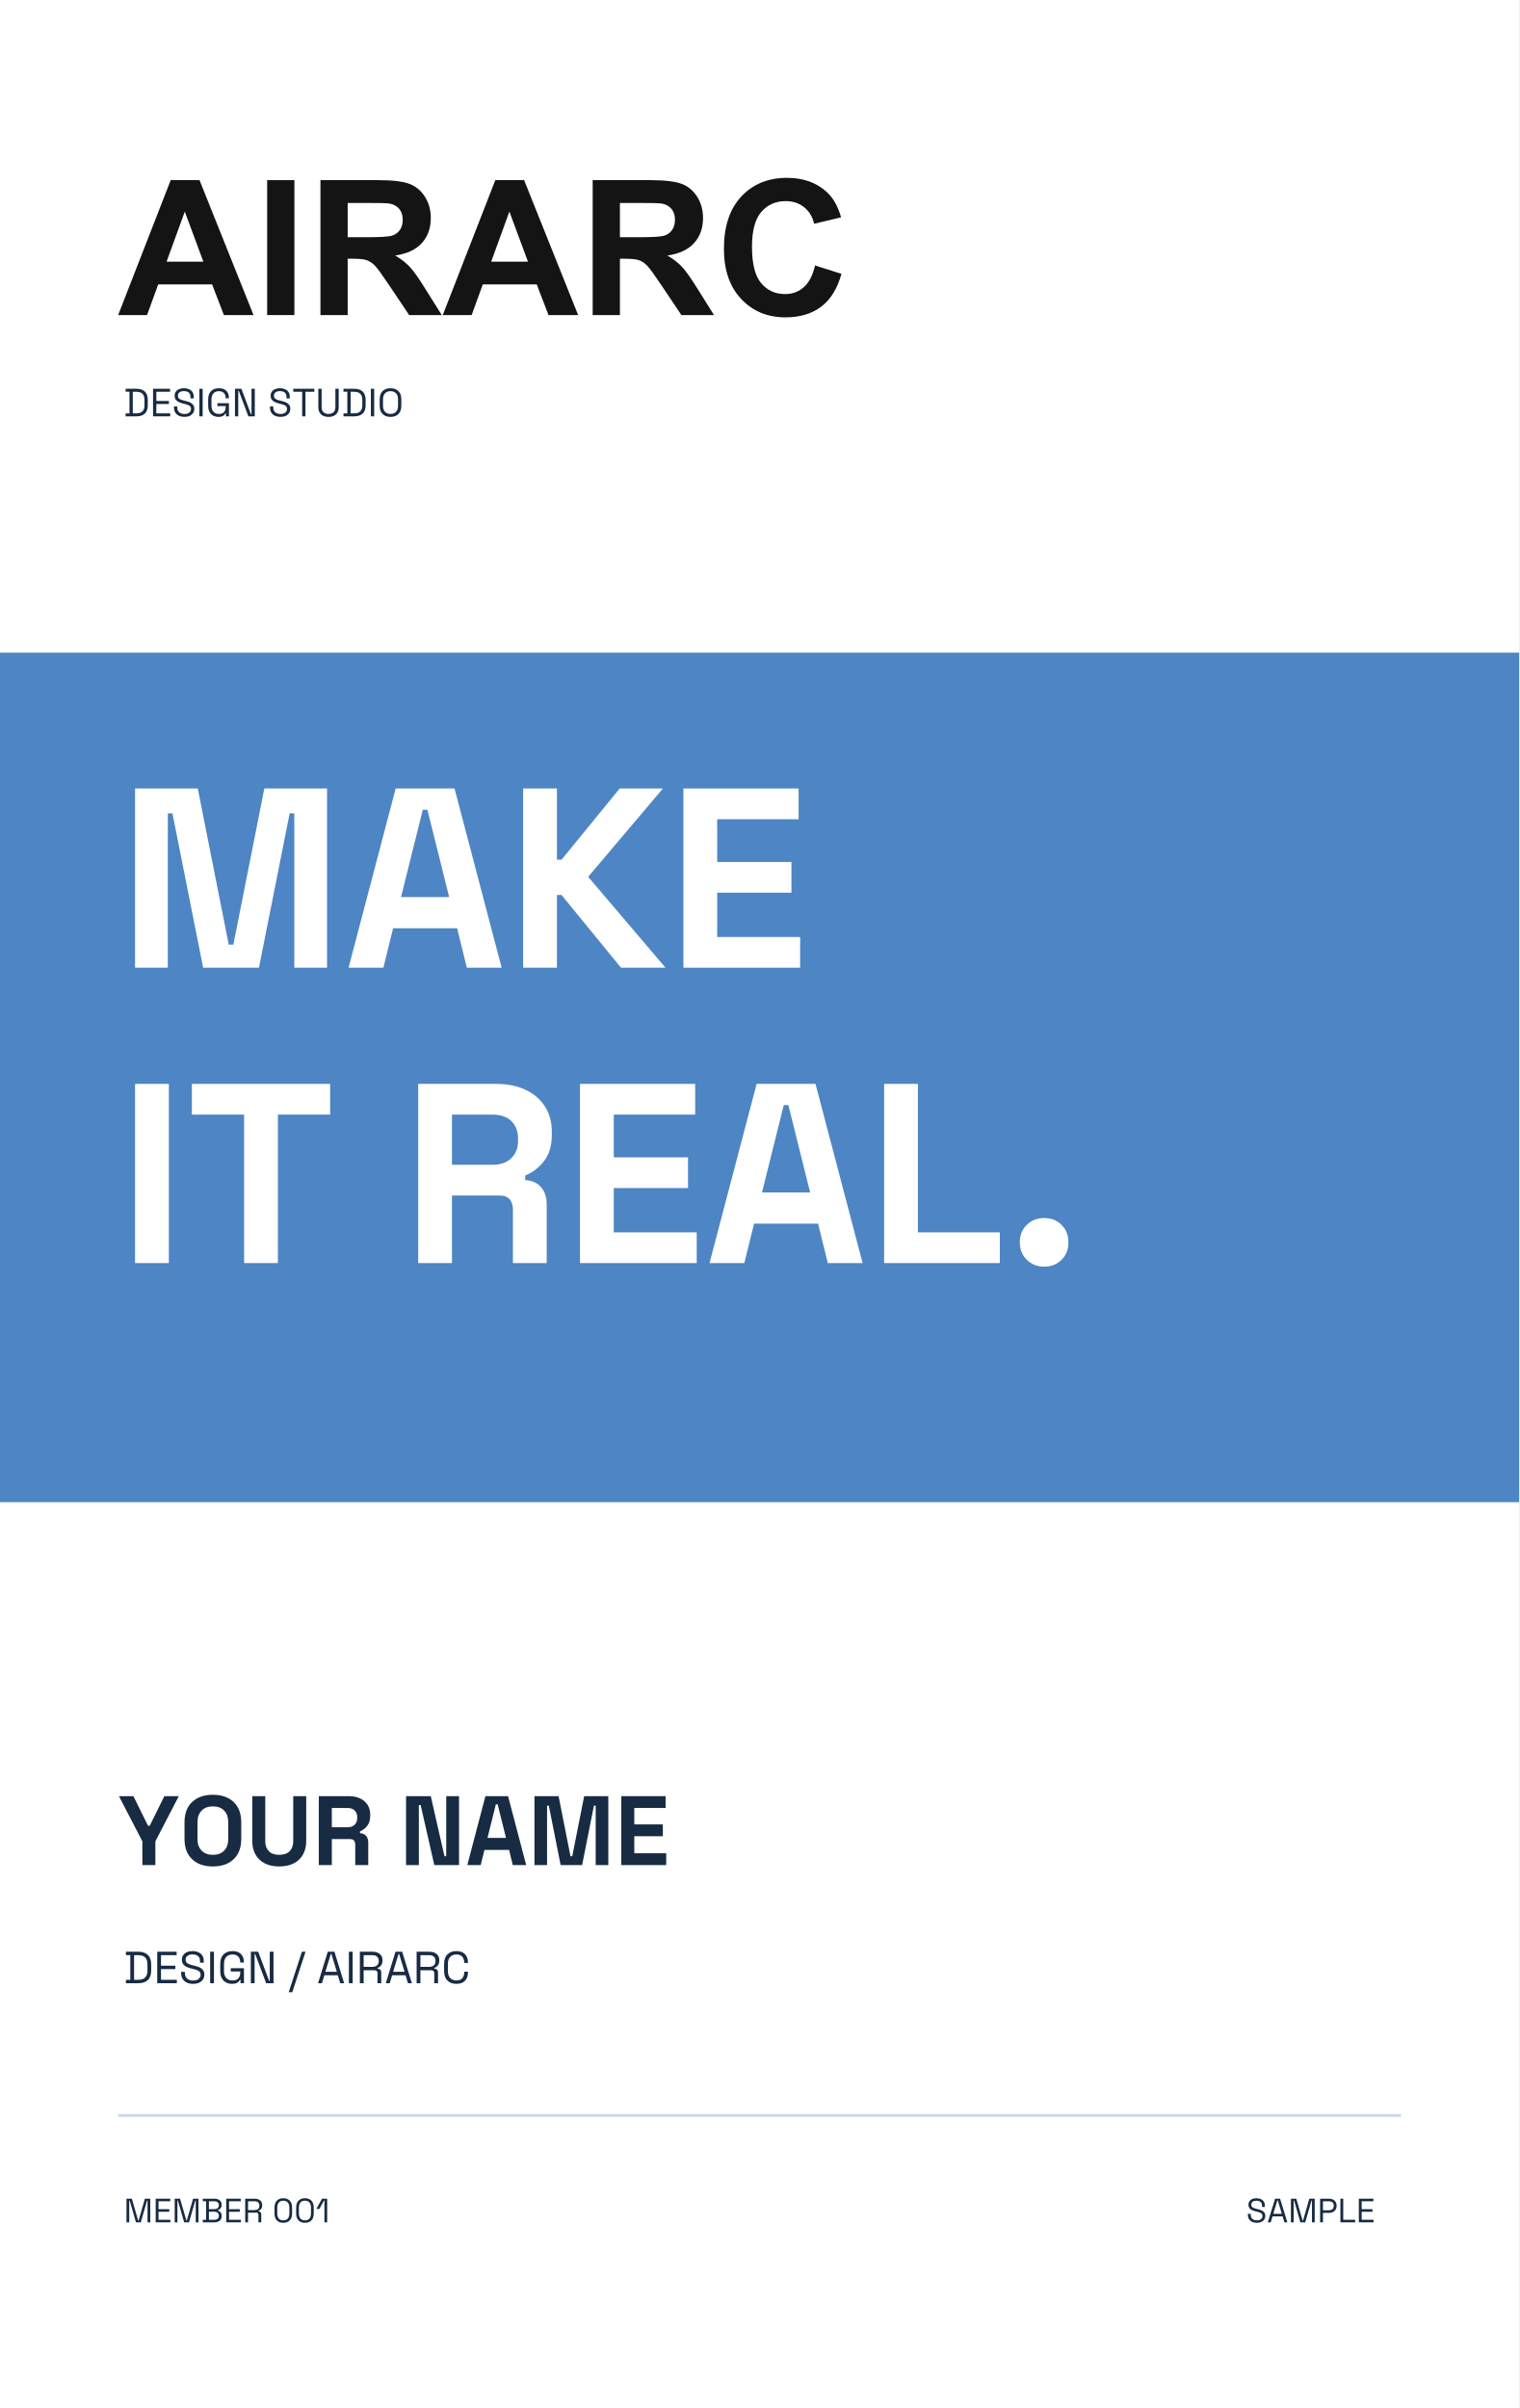
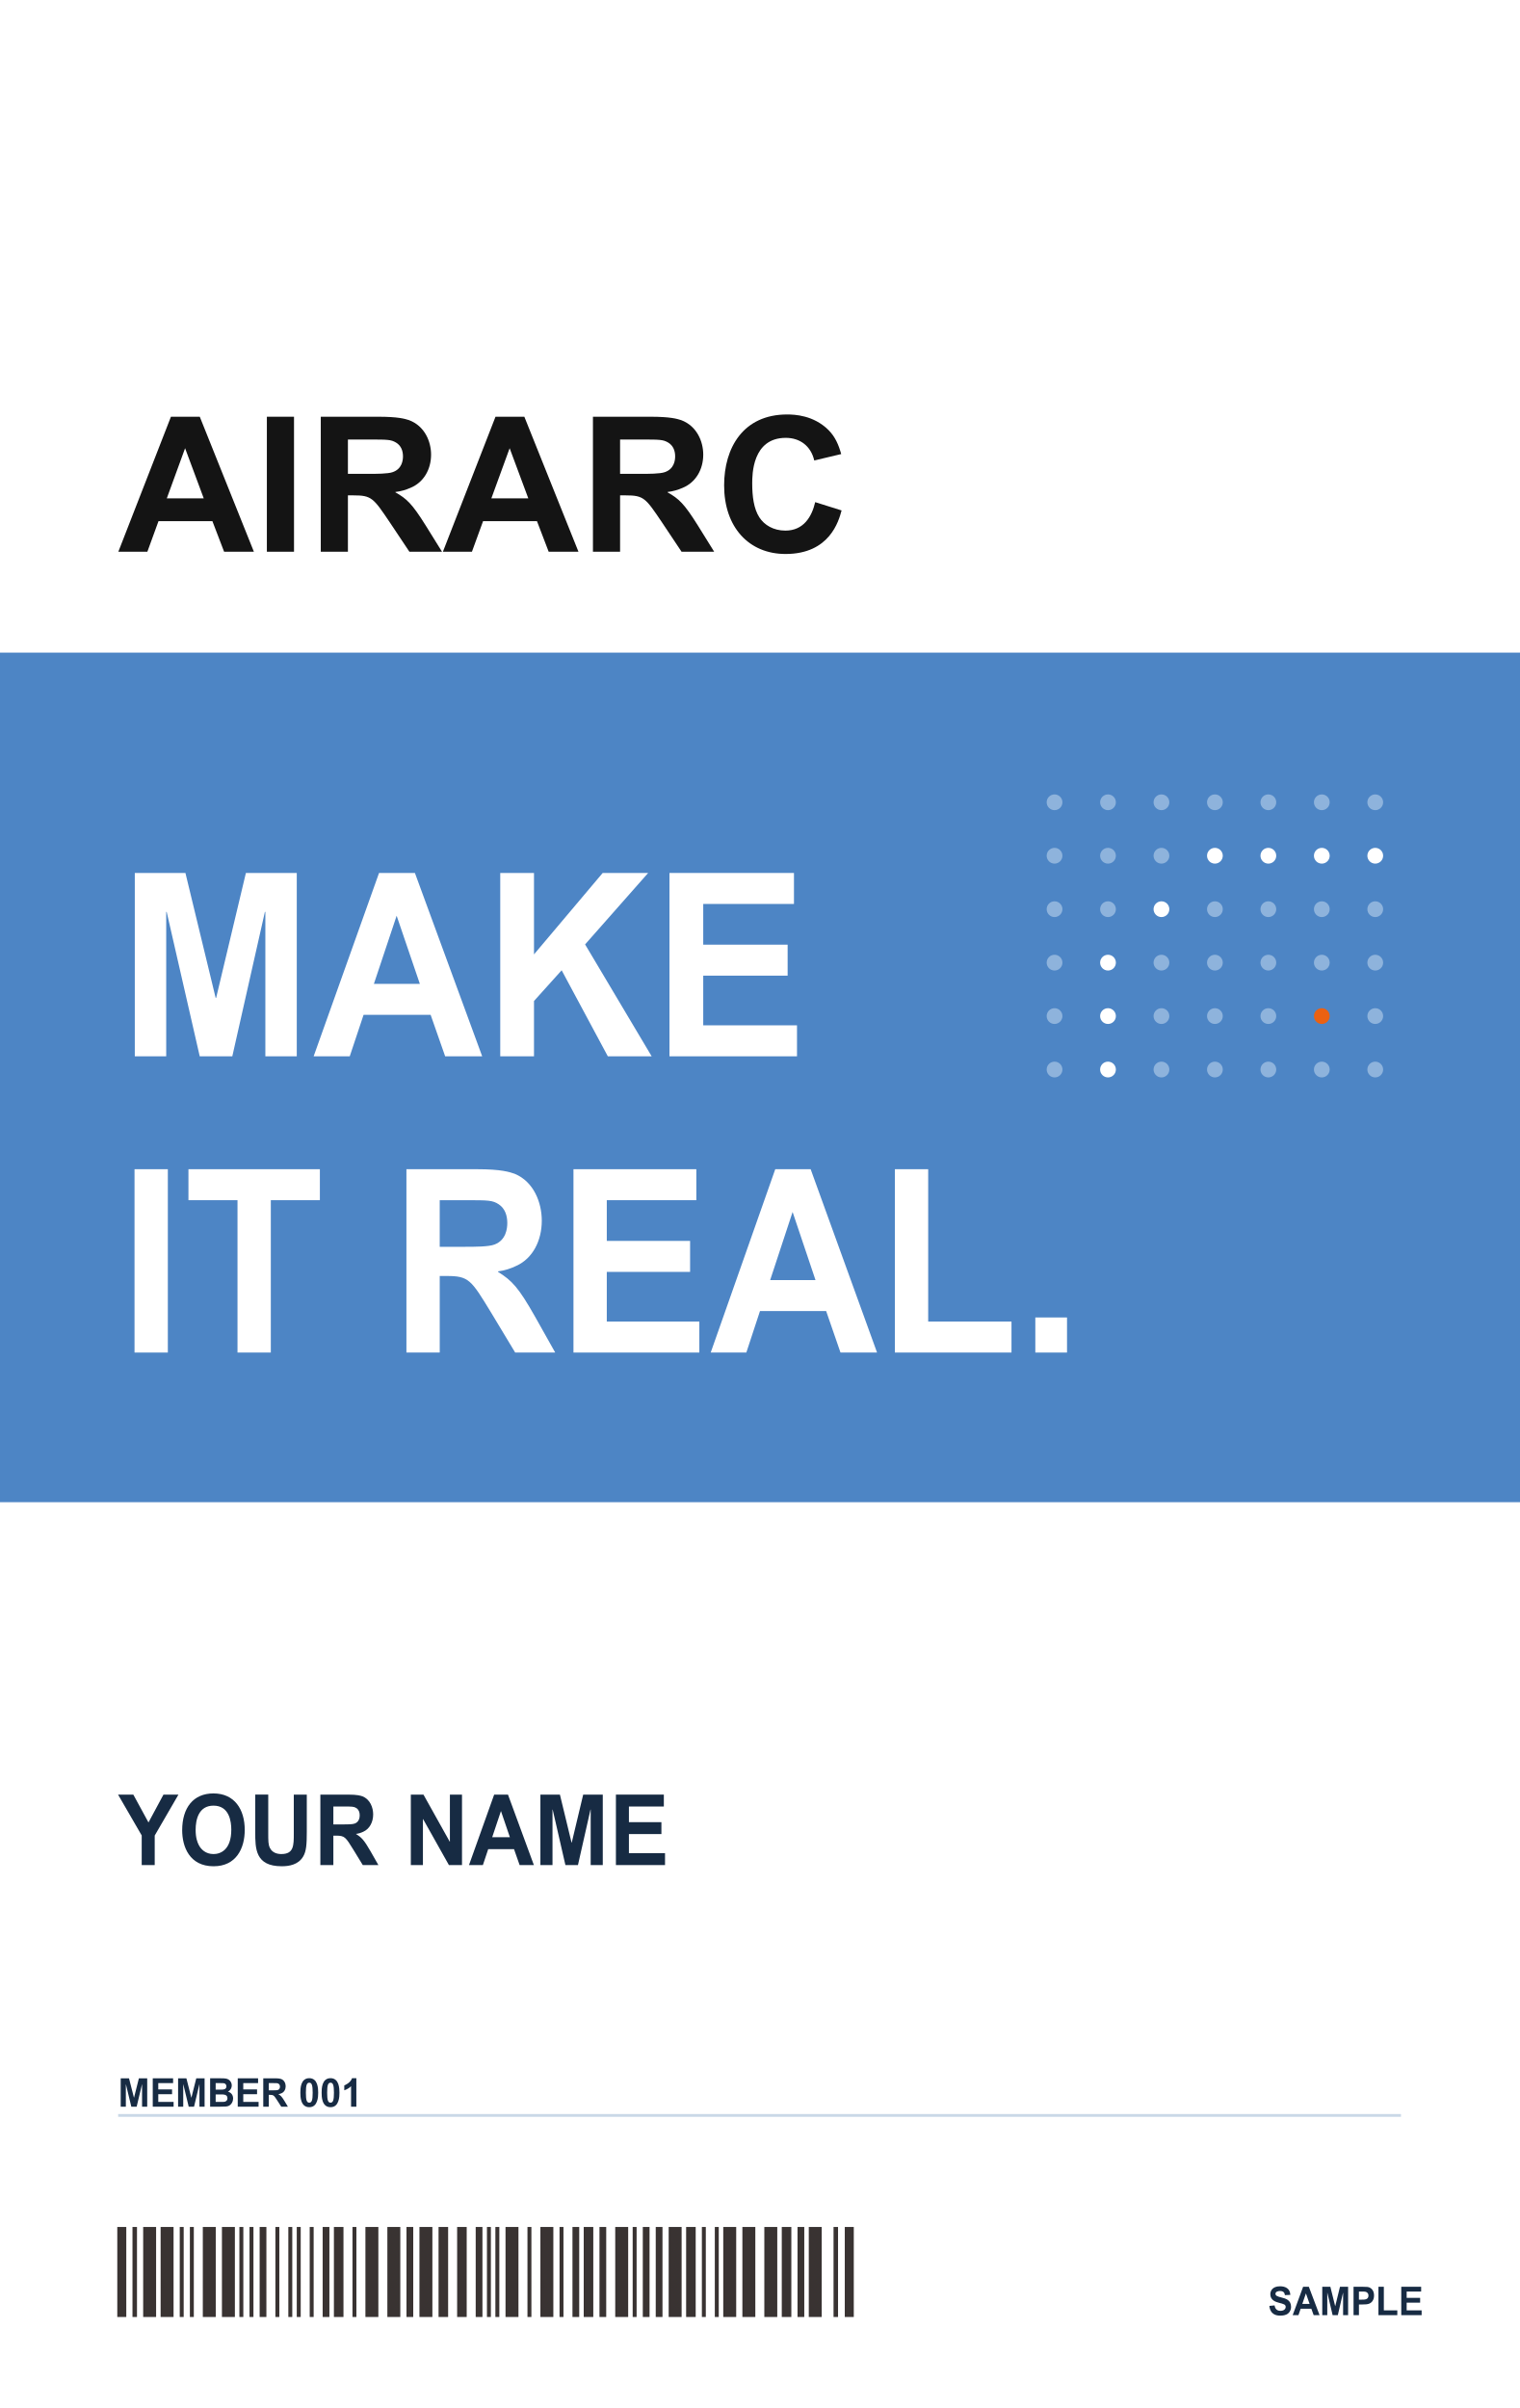
- <svg xmlns="http://www.w3.org/2000/svg" width="1080" height="1712" viewBox="0 0 540 856">
-   <rect width="540" height="856" fill="#fff" />
-   <g fill="#141414">
-     <path transform="translate(42.000 112) scale(0.032715 -0.032715)" d="M1471 0H1149L1021 333H435L314 0H0L571 1466H884ZM926 580 724 1124 526 580Z" />
-     <path transform="translate(90.385 112) scale(0.032715 -0.032715)" d="M140 0V1466H436V0Z" />
-     <path transform="translate(109.000 112) scale(0.032715 -0.032715)" d="M150 0V1466H773Q1008 1466 1114.5 1426.5Q1221 1387 1285.0 1286.0Q1349 1185 1349 1055Q1349 890 1252.0 782.5Q1155 675 962 647Q1058 591 1120.5 524.0Q1183 457 1289 286L1468 0H1114L900 319Q786 490 744.0 534.5Q702 579 655.0 595.5Q608 612 506 612H446V0ZM446 846H665Q878 846 931.0 864.0Q984 882 1014.0 926.0Q1044 970 1044 1036Q1044 1110 1004.5 1155.5Q965 1201 893 1213Q857 1218 677 1218H446Z" />
-     <path transform="translate(157.385 112) scale(0.032715 -0.032715)" d="M1471 0H1149L1021 333H435L314 0H0L571 1466H884ZM926 580 724 1124 526 580Z" />
-     <path transform="translate(205.771 112) scale(0.032715 -0.032715)" d="M150 0V1466H773Q1008 1466 1114.5 1426.5Q1221 1387 1285.0 1286.0Q1349 1185 1349 1055Q1349 890 1252.0 782.5Q1155 675 962 647Q1058 591 1120.5 524.0Q1183 457 1289 286L1468 0H1114L900 319Q786 490 744.0 534.5Q702 579 655.0 595.5Q608 612 506 612H446V0ZM446 846H665Q878 846 931.0 864.0Q984 882 1014.0 926.0Q1044 970 1044 1036Q1044 1110 1004.5 1155.5Q965 1201 893 1213Q857 1218 677 1218H446Z" />
-     <path transform="translate(254.156 112) scale(0.032715 -0.032715)" d="M1087 539 1374 448Q1308 208 1154.5 91.5Q1001 -25 765 -25Q473 -25 285.0 174.5Q97 374 97 720Q97 1086 286.0 1288.5Q475 1491 783 1491Q1052 1491 1220 1332Q1320 1238 1370 1062L1077 992Q1051 1106 968.5 1172.0Q886 1238 768 1238Q605 1238 503.5 1121.0Q402 1004 402 742Q402 464 502.0 346.0Q602 228 762 228Q880 228 965.0 303.0Q1050 378 1087 539Z" />
+ <svg xmlns="http://www.w3.org/2000/svg" version="1.1" x="0px" y="0px" viewBox="0 0 153.071 242.646" style="enable-background:new 0 0 153.071 242.646;" xml:space="preserve" width="54mm" height="85.6mm">
+   <g id="_x30_0_Background">
+     <rect x="-8.504" y="-8.504" style="fill:#FFFFFF;" width="170.079" height="259.654" />
  </g>
-   <g fill="#172b43">
-     <path transform="translate(44.000 148) scale(0.014 -0.014)" d="M47.42 0V74.819H145.1V625.181H47.42V700H319.8Q457.959 700 533.59 629.92Q609.22 559.84 609.22 414.58V284.71Q609.22 139.45 533.59 69.725Q457.959 0 319.8 0ZM228.819 75.979H320.38Q421.68 75.979 473.591 125.789Q525.501 175.599 525.501 281.42V417.87Q525.501 524.691 473.591 574.001Q421.68 623.311 320.38 623.311H228.819Z" />
-     <path transform="translate(53.282 148) scale(0.014 -0.014)" d="M80.2 0V700H511.03V624.021H163.919V389.569H483.03V313.591H163.919V75.979H515.61V0Z" />
-     <path transform="translate(61.164 148) scale(0.014 -0.014)" d="M313.26 -14Q236.52 -14 176.65 13.225Q116.78 40.45 82.49 94.805Q48.2 149.16 48.2 230.84V252.45H131.339V230.84Q131.339 143.699 182.054 101.549Q232.77 59.399 313.26 59.399Q394.751 59.399 437.836 95.984Q480.921 132.569 480.921 189.48Q480.921 227.71 461.581 251.035Q442.241 274.36 407.191 288.7Q372.141 303.041 325.011 314.461L272.9 327.271Q211.55 342.561 164.665 365.641Q117.78 388.721 91.345 426.236Q64.91 463.751 64.91 522.78Q64.91 581.81 94.7 624.825Q124.49 667.84 177.505 690.92Q230.52 714 301.26 714Q372 714 428.37 689.565Q484.74 665.13 517.53 617.47Q550.32 569.81 550.32 498.07V456H467.181V498.07Q467.181 548.721 445.646 579.966Q424.111 611.211 386.591 625.906Q349.07 640.601 301.26 640.601Q232.03 640.601 190.039 610.291Q148.049 579.981 148.049 523.94Q148.049 486.58 165.809 463.61Q183.569 440.64 216.604 426.51Q249.64 412.38 295.9 401.249L348.011 388.439Q408.81 374.569 457.565 352.054Q506.32 329.539 535.19 291.025Q564.06 252.51 564.06 190.64Q564.06 128.77 532.98 82.755Q501.9 36.74 445.595 11.37Q389.29 -14 313.26 -14Z" />
-     <path transform="translate(69.746 148) scale(0.014 -0.014)" d="M80.2 0V700H163.919V0Z" />
-     <path transform="translate(73.162 148) scale(0.014 -0.014)" d="M323.62 -14Q245.94 -14 186.375 18.5Q126.81 51 93.375 114.21Q59.94 177.42 59.94 269.55V430.45Q59.94 569 134.165 641.5Q208.39 714 333.42 714Q457.45 714 522.27 645.855Q587.09 577.71 587.09 463.55V458.84H503.951V466.13Q503.951 515.91 485.966 554.786Q467.981 593.661 430.236 616.131Q392.49 638.601 333.42 638.601Q244.249 638.601 193.954 584.241Q143.659 529.881 143.659 432.45V267.55Q143.659 170.409 193.954 115.614Q244.249 60.819 334 60.819Q422.331 60.819 463.851 110.889Q505.371 160.959 505.371 243.81V260.91H293.22V333.149H587.09V0H510.531V75.52H496.791Q486.241 53.55 466.126 32.775Q446.011 12 411.816 -1.0Q377.62 -14 323.62 -14Z" />
-     <path transform="translate(82.402 148) scale(0.014 -0.014)" d="M80.2 0V700H243.158L486.531 53.079H500.271V700H583.409V0H420.452L177.079 647.631H163.339V0Z" />
-     <path transform="translate(91.698 148) scale(0.014 -0.014)" d="" />
-     <path transform="translate(95.296 148) scale(0.014 -0.014)" d="M313.26 -14Q236.52 -14 176.65 13.225Q116.78 40.45 82.49 94.805Q48.2 149.16 48.2 230.84V252.45H131.339V230.84Q131.339 143.699 182.054 101.549Q232.77 59.399 313.26 59.399Q394.751 59.399 437.836 95.984Q480.921 132.569 480.921 189.48Q480.921 227.71 461.581 251.035Q442.241 274.36 407.191 288.7Q372.141 303.041 325.011 314.461L272.9 327.271Q211.55 342.561 164.665 365.641Q117.78 388.721 91.345 426.236Q64.91 463.751 64.91 522.78Q64.91 581.81 94.7 624.825Q124.49 667.84 177.505 690.92Q230.52 714 301.26 714Q372 714 428.37 689.565Q484.74 665.13 517.53 617.47Q550.32 569.81 550.32 498.07V456H467.181V498.07Q467.181 548.721 445.646 579.966Q424.111 611.211 386.591 625.906Q349.07 640.601 301.26 640.601Q232.03 640.601 190.039 610.291Q148.049 579.981 148.049 523.94Q148.049 486.58 165.809 463.61Q183.569 440.64 216.604 426.51Q249.64 412.38 295.9 401.249L348.011 388.439Q408.81 374.569 457.565 352.054Q506.32 329.539 535.19 291.025Q564.06 252.51 564.06 190.64Q564.06 128.77 532.98 82.755Q501.9 36.74 445.595 11.37Q389.29 -14 313.26 -14Z" />
-     <path transform="translate(103.878 148) scale(0.014 -0.014)" d="M252.141 0V624.021H26.84V700H561.16V624.021H335.859V0Z" />
-     <path transform="translate(112.110 148) scale(0.014 -0.014)" d="M333.16 -14Q254.97 -14 197.02 13.95Q139.07 41.9 106.925 97.205Q74.78 152.51 74.78 233.93V700H158.499V232.77Q158.499 147.469 204.229 104.434Q249.959 61.399 333.16 61.399Q416.36 61.399 462.091 104.434Q507.821 147.469 507.821 232.77V700H591.539V233.93Q591.539 152.51 559.749 97.205Q527.959 41.9 469.655 13.95Q411.35 -14 333.16 -14Z" />
-     <path transform="translate(121.434 148) scale(0.014 -0.014)" d="M47.42 0V74.819H145.1V625.181H47.42V700H319.8Q457.959 700 533.59 629.92Q609.22 559.84 609.22 414.58V284.71Q609.22 139.45 533.59 69.725Q457.959 0 319.8 0ZM228.819 75.979H320.38Q421.68 75.979 473.591 125.789Q525.501 175.599 525.501 281.42V417.87Q525.501 524.691 473.591 574.001Q421.68 623.311 320.38 623.311H228.819Z" />
-     <path transform="translate(130.716 148) scale(0.014 -0.014)" d="M80.2 0V700H163.919V0Z" />
-     <path transform="translate(134.132 148) scale(0.014 -0.014)" d="M334.45 -14Q208.84 -14 134.39 58.5Q59.94 131 59.94 269.55V430.45Q59.94 569 134.39 641.5Q208.84 714 334.45 714Q460.06 714 534.51 641.5Q608.959 569 608.959 430.45V269.55Q608.959 131 534.51 58.5Q460.06 -14 334.45 -14ZM334.45 61.399Q425.49 61.399 475.366 115.759Q525.241 170.119 525.241 266.97V433.03Q525.241 529.881 475.366 584.241Q425.49 638.601 334.45 638.601Q244.409 638.601 194.034 584.241Q143.659 529.881 143.659 433.03V266.97Q143.659 170.119 194.034 115.759Q244.409 61.399 334.45 61.399Z" />
+   <g id="_x30_1_Artwork">
+     <rect x="-8.504" y="65.764" style="fill:#4D85C5;" width="170.079" height="85.606" />
+     <line style="fill:none;stroke:#CAD8E7;stroke-width:0.283;stroke-miterlimit:10;" x1="11.905" y1="213.165" x2="141.165" y2="213.165" />
+     <g id="点阵标志_·_Pixel_mark">
+       <circle style="fill:#8EB3DC;" cx="106.258" cy="80.844" r="0.794" />
+       <circle style="fill:#8EB3DC;" cx="111.644" cy="80.844" r="0.794" />
+       <circle style="fill:#8EB3DC;" cx="117.03" cy="80.844" r="0.794" />
+       <circle style="fill:#8EB3DC;" cx="122.416" cy="80.844" r="0.794" />
+       <circle style="fill:#8EB3DC;" cx="127.802" cy="80.844" r="0.794" />
+       <circle style="fill:#8EB3DC;" cx="133.188" cy="80.844" r="0.794" />
+       <circle style="fill:#8EB3DC;" cx="138.573" cy="80.844" r="0.794" />
+       <circle style="fill:#8EB3DC;" cx="106.258" cy="86.23" r="0.794" />
+       <circle style="fill:#8EB3DC;" cx="111.644" cy="86.23" r="0.794" />
+       <circle style="fill:#8EB3DC;" cx="117.03" cy="86.23" r="0.794" />
+       <circle style="fill:#FFFFFF;" cx="122.416" cy="86.23" r="0.794" />
+       <circle style="fill:#FFFFFF;" cx="127.802" cy="86.23" r="0.794" />
+       <circle style="fill:#FFFFFF;" cx="133.188" cy="86.23" r="0.794" />
+       <circle style="fill:#FFFFFF;" cx="138.573" cy="86.23" r="0.794" />
+       <circle style="fill:#8EB3DC;" cx="106.258" cy="91.616" r="0.794" />
+       <circle style="fill:#8EB3DC;" cx="111.644" cy="91.616" r="0.794" />
+       <circle style="fill:#FFFFFF;" cx="117.03" cy="91.616" r="0.794" />
+       <circle style="fill:#8EB3DC;" cx="122.416" cy="91.616" r="0.794" />
+       <circle style="fill:#8EB3DC;" cx="127.802" cy="91.616" r="0.794" />
+       <circle style="fill:#8EB3DC;" cx="133.188" cy="91.616" r="0.794" />
+       <circle style="fill:#8EB3DC;" cx="138.573" cy="91.616" r="0.794" />
+       <circle style="fill:#8EB3DC;" cx="106.258" cy="97.002" r="0.794" />
+       <circle style="fill:#FFFFFF;" cx="111.644" cy="97.002" r="0.794" />
+       <circle style="fill:#8EB3DC;" cx="117.03" cy="97.002" r="0.794" />
+       <circle style="fill:#8EB3DC;" cx="122.416" cy="97.002" r="0.794" />
+       <circle style="fill:#8EB3DC;" cx="127.802" cy="97.002" r="0.794" />
+       <circle style="fill:#8EB3DC;" cx="133.188" cy="97.002" r="0.794" />
+       <circle style="fill:#8EB3DC;" cx="138.573" cy="97.002" r="0.794" />
+       <circle style="fill:#8EB3DC;" cx="106.258" cy="102.387" r="0.794" />
+       <circle style="fill:#FFFFFF;" cx="111.644" cy="102.387" r="0.794" />
+       <circle style="fill:#8EB3DC;" cx="117.03" cy="102.387" r="0.794" />
+       <circle style="fill:#8EB3DC;" cx="122.416" cy="102.387" r="0.794" />
+       <circle style="fill:#8EB3DC;" cx="127.802" cy="102.387" r="0.794" />
+       <circle style="fill:#EB6112;" cx="133.188" cy="102.387" r="0.794" />
+       <circle style="fill:#8EB3DC;" cx="138.573" cy="102.387" r="0.794" />
+       <circle style="fill:#8EB3DC;" cx="106.258" cy="107.773" r="0.794" />
+       <circle style="fill:#FFFFFF;" cx="111.644" cy="107.773" r="0.794" />
+       <circle style="fill:#8EB3DC;" cx="117.03" cy="107.773" r="0.794" />
+       <circle style="fill:#8EB3DC;" cx="122.416" cy="107.773" r="0.794" />
+       <circle style="fill:#8EB3DC;" cx="127.802" cy="107.773" r="0.794" />
+       <circle style="fill:#8EB3DC;" cx="133.188" cy="107.773" r="0.794" />
+       <circle style="fill:#8EB3DC;" cx="138.573" cy="107.773" r="0.794" />
+     </g>
+     <g id="条码_·_装饰图形">
+       <rect x="11.818" y="224.404" style="fill:#393332;" width="0.907" height="9.071" />
+       <rect x="13.349" y="224.404" style="fill:#393332;" width="0.454" height="9.071" />
+       <rect x="14.426" y="224.404" style="fill:#393332;" width="1.304" height="9.071" />
+       <rect x="16.184" y="224.404" style="fill:#393332;" width="1.304" height="9.071" />
+       <rect x="18.111" y="224.404" style="fill:#393332;" width="0.397" height="9.071" />
+       <rect x="19.132" y="224.404" style="fill:#393332;" width="0.397" height="9.071" />
+       <rect x="20.436" y="224.404" style="fill:#393332;" width="1.304" height="9.071" />
+       <rect x="22.363" y="224.404" style="fill:#393332;" width="1.304" height="9.071" />
+       <rect x="24.121" y="224.404" style="fill:#393332;" width="0.397" height="9.071" />
+       <rect x="25.141" y="224.404" style="fill:#393332;" width="0.397" height="9.071" />
+       <rect x="26.162" y="224.404" style="fill:#393332;" width="0.68" height="9.071" />
+       <rect x="27.749" y="224.404" style="fill:#393332;" width="0.397" height="9.071" />
+       <rect x="29.053" y="224.404" style="fill:#393332;" width="0.397" height="9.071" />
+       <rect x="29.903" y="224.404" style="fill:#393332;" width="0.397" height="9.071" />
+       <rect x="31.207" y="224.404" style="fill:#393332;" width="0.397" height="9.071" />
+       <rect x="32.511" y="224.404" style="fill:#393332;" width="0.68" height="9.071" />
+       <rect x="33.645" y="224.404" style="fill:#393332;" width="0.964" height="9.071" />
+       <rect x="35.516" y="224.404" style="fill:#393332;" width="0.397" height="9.071" />
+       <rect x="36.82" y="224.404" style="fill:#393332;" width="1.304" height="9.071" />
+       <rect x="39.031" y="224.404" style="fill:#393332;" width="1.304" height="9.071" />
+       <rect x="40.959" y="224.404" style="fill:#393332;" width="0.68" height="9.071" />
+       <rect x="42.263" y="224.404" style="fill:#393332;" width="1.304" height="9.071" />
+       <rect x="44.19" y="224.404" style="fill:#393332;" width="0.964" height="9.071" />
+       <rect x="46.061" y="224.404" style="fill:#393332;" width="0.964" height="9.071" />
+       <rect x="47.932" y="224.404" style="fill:#393332;" width="0.68" height="9.071" />
+       <rect x="49.066" y="224.404" style="fill:#393332;" width="0.397" height="9.071" />
+       <rect x="49.916" y="224.404" style="fill:#393332;" width="0.397" height="9.071" />
+       <rect x="50.937" y="224.404" style="fill:#393332;" width="1.304" height="9.071" />
+       <rect x="53.148" y="224.404" style="fill:#393332;" width="0.397" height="9.071" />
+       <rect x="54.452" y="224.404" style="fill:#393332;" width="1.304" height="9.071" />
+       <rect x="56.379" y="224.404" style="fill:#393332;" width="0.397" height="9.071" />
+       <rect x="57.683" y="224.404" style="fill:#393332;" width="0.68" height="9.071" />
+       <rect x="58.817" y="224.404" style="fill:#393332;" width="0.964" height="9.071" />
+       <rect x="60.404" y="224.404" style="fill:#393332;" width="0.68" height="9.071" />
+       <rect x="61.992" y="224.404" style="fill:#393332;" width="1.304" height="9.071" />
+       <rect x="63.749" y="224.404" style="fill:#393332;" width="0.397" height="9.071" />
+       <rect x="64.77" y="224.404" style="fill:#393332;" width="0.68" height="9.071" />
+       <rect x="66.073" y="224.404" style="fill:#393332;" width="0.68" height="9.071" />
+       <rect x="67.377" y="224.404" style="fill:#393332;" width="1.304" height="9.071" />
+       <rect x="69.135" y="224.404" style="fill:#393332;" width="0.964" height="9.071" />
+       <rect x="70.722" y="224.404" style="fill:#393332;" width="0.397" height="9.071" />
+       <rect x="72.026" y="224.404" style="fill:#393332;" width="0.397" height="9.071" />
+       <rect x="72.877" y="224.404" style="fill:#393332;" width="1.304" height="9.071" />
+       <rect x="74.804" y="224.404" style="fill:#393332;" width="1.304" height="9.071" />
+       <rect x="77.015" y="224.404" style="fill:#393332;" width="1.304" height="9.071" />
+       <rect x="78.773" y="224.404" style="fill:#393332;" width="0.964" height="9.071" />
+       <rect x="80.36" y="224.404" style="fill:#393332;" width="0.68" height="9.071" />
+       <rect x="81.494" y="224.404" style="fill:#393332;" width="1.304" height="9.071" />
+       <rect x="83.989" y="224.404" style="fill:#393332;" width="0.454" height="9.071" />
+       <rect x="85.122" y="224.404" style="fill:#393332;" width="0.907" height="9.071" />
+     </g>
  </g>
-   <rect y="232" width="540" height="302" fill="#4d85c5" />
-   <g fill="#fff">
-     <path transform="translate(42.000 344) scale(0.091 -0.091)" d="M66 0V700H311L432 90H450L571 700H816V0H688V603H670L550 0H332L212 603H194V0Z" />
-     <path transform="translate(122.262 344) scale(0.091 -0.091)" d="M18 0 202 700H432L616 0H480L442 154H192L154 0ZM223 276H411L326 617H308Z" />
-     <path transform="translate(179.956 344) scale(0.091 -0.091)" d="M66 0V700H198V422H216L443 700H612L320 355L622 0H448L216 284H198V0Z" />
-     <path transform="translate(236.922 344) scale(0.091 -0.091)" d="M66 0V700H516V580H198V413H488V293H198V120H522V0Z" />
-   </g>
-   <g fill="#fff">
-     <path transform="translate(42.000 449) scale(0.091 -0.091)" d="M66 0V700H198V0Z" />
-     <path transform="translate(66.024 449) scale(0.091 -0.091)" d="M228 0V580H24V700H564V580H360V0Z" />
-     <path transform="translate(119.532 449) scale(0.091 -0.091)" d="" />
-     <path transform="translate(142.646 449) scale(0.091 -0.091)" d="M66 0V700H370Q436 700 485.0 677.0Q534 654 561.0 612.0Q588 570 588 513V501Q588 438 558.0 399.0Q528 360 484 342V324Q524 322 546.0 296.5Q568 271 568 229V0H436V210Q436 234 423.5 249.0Q411 264 382 264H198V0ZM198 384H356Q403 384 429.5 409.5Q456 435 456 477V487Q456 529 430.0 554.5Q404 580 356 580H198Z" />
-     <path transform="translate(200.158 449) scale(0.091 -0.091)" d="M66 0V700H516V580H198V413H488V293H198V120H522V0Z" />
-     <path transform="translate(250.572 449) scale(0.091 -0.091)" d="M18 0 202 700H432L616 0H480L442 154H192L154 0ZM223 276H411L326 617H308Z" />
-     <path transform="translate(308.266 449) scale(0.091 -0.091)" d="M66 0V700H198V120H518V0Z" />
-     <path transform="translate(357.588 449) scale(0.091 -0.091)" d="M149.5 -14Q109 -14 81.5 12.732Q54 39.463 54 81.232Q54 123 81.5 149.5Q109 176 149.5 176Q190 176 217.0 149.268Q244 122.537 244 80.768Q244 39 217.0 12.5Q190 -14 149.5 -14Z" />
-   </g>
-   <g fill="#172b43">
-     <path transform="translate(42.000 663) scale(0.035 -0.035)" d="M246 0V241L8 700H155L303 400H321L469 700H616L378 241V0Z" />
-     <path transform="translate(63.840 663) scale(0.035 -0.035)" d="M338 -14Q206 -14 128.0 58.5Q50 131 50 266V434Q50 569 128.0 641.5Q206 714 338 714Q470 714 548.0 641.5Q626 569 626 434V266Q626 131 548.0 58.5Q470 -14 338 -14ZM338 104Q412 104 453.0 147.0Q494 190 494 262V438Q494 510 453.0 553.0Q412 596 338 596Q265 596 223.5 553.0Q182 510 182 438V262Q182 190 223.5 147.0Q265 104 338 104Z" />
-     <path transform="translate(87.500 663) scale(0.035 -0.035)" d="M336 -14Q250 -14 188.5 17.5Q127 49 94.5 107.5Q62 166 62 246V700H194V242Q194 178 230.5 141.0Q267 104 336 104Q405 104 441.5 141.0Q478 178 478 242V700H610V246Q610 166 577.5 107.5Q545 49 483.5 17.5Q422 -14 336 -14Z" />
-     <path transform="translate(111.020 663) scale(0.035 -0.035)" d="M66 0V700H370Q436 700 485.0 677.0Q534 654 561.0 612.0Q588 570 588 513V501Q588 438 558.0 399.0Q528 360 484 342V324Q524 322 546.0 296.5Q568 271 568 229V0H436V210Q436 234 423.5 249.0Q411 264 382 264H198V0ZM198 384H356Q403 384 429.5 409.5Q456 435 456 477V487Q456 529 430.0 554.5Q404 580 356 580H198Z" />
-     <path transform="translate(133.140 663) scale(0.035 -0.035)" d="" />
-     <path transform="translate(142.030 663) scale(0.035 -0.035)" d="M66 0V700H317L456 90H474V700H604V0H353L214 610H196V0Z" />
-     <path transform="translate(165.480 663) scale(0.035 -0.035)" d="M18 0 202 700H432L616 0H480L442 154H192L154 0ZM223 276H411L326 617H308Z" />
-     <path transform="translate(187.670 663) scale(0.035 -0.035)" d="M66 0V700H311L432 90H450L571 700H816V0H688V603H670L550 0H332L212 603H194V0Z" />
-     <path transform="translate(218.540 663) scale(0.035 -0.035)" d="M66 0V700H516V580H198V413H488V293H198V120H522V0Z" />
-   </g>
-   <g fill="#172b43">
-     <path transform="translate(44.000 705) scale(0.016 -0.016)" d="M47.42 0V74.819H145.1V625.181H47.42V700H319.8Q457.959 700 533.59 629.92Q609.22 559.84 609.22 414.58V284.71Q609.22 139.45 533.59 69.725Q457.959 0 319.8 0ZM228.819 75.979H320.38Q421.68 75.979 473.591 125.789Q525.501 175.599 525.501 281.42V417.87Q525.501 524.691 473.591 574.001Q421.68 623.311 320.38 623.311H228.819Z" />
-     <path transform="translate(54.608 705) scale(0.016 -0.016)" d="M80.2 0V700H511.03V624.021H163.919V389.569H483.03V313.591H163.919V75.979H515.61V0Z" />
-     <path transform="translate(63.616 705) scale(0.016 -0.016)" d="M313.26 -14Q236.52 -14 176.65 13.225Q116.78 40.45 82.49 94.805Q48.2 149.16 48.2 230.84V252.45H131.339V230.84Q131.339 143.699 182.054 101.549Q232.77 59.399 313.26 59.399Q394.751 59.399 437.836 95.984Q480.921 132.569 480.921 189.48Q480.921 227.71 461.581 251.035Q442.241 274.36 407.191 288.7Q372.141 303.041 325.011 314.461L272.9 327.271Q211.55 342.561 164.665 365.641Q117.78 388.721 91.345 426.236Q64.91 463.751 64.91 522.78Q64.91 581.81 94.7 624.825Q124.49 667.84 177.505 690.92Q230.52 714 301.26 714Q372 714 428.37 689.565Q484.74 665.13 517.53 617.47Q550.32 569.81 550.32 498.07V456H467.181V498.07Q467.181 548.721 445.646 579.966Q424.111 611.211 386.591 625.906Q349.07 640.601 301.26 640.601Q232.03 640.601 190.039 610.291Q148.049 579.981 148.049 523.94Q148.049 486.58 165.809 463.61Q183.569 440.64 216.604 426.51Q249.64 412.38 295.9 401.249L348.011 388.439Q408.81 374.569 457.565 352.054Q506.32 329.539 535.19 291.025Q564.06 252.51 564.06 190.64Q564.06 128.77 532.98 82.755Q501.9 36.74 445.595 11.37Q389.29 -14 313.26 -14Z" />
-     <path transform="translate(73.424 705) scale(0.016 -0.016)" d="M80.2 0V700H163.919V0Z" />
-     <path transform="translate(77.328 705) scale(0.016 -0.016)" d="M323.62 -14Q245.94 -14 186.375 18.5Q126.81 51 93.375 114.21Q59.94 177.42 59.94 269.55V430.45Q59.94 569 134.165 641.5Q208.39 714 333.42 714Q457.45 714 522.27 645.855Q587.09 577.71 587.09 463.55V458.84H503.951V466.13Q503.951 515.91 485.966 554.786Q467.981 593.661 430.236 616.131Q392.49 638.601 333.42 638.601Q244.249 638.601 193.954 584.241Q143.659 529.881 143.659 432.45V267.55Q143.659 170.409 193.954 115.614Q244.249 60.819 334 60.819Q422.331 60.819 463.851 110.889Q505.371 160.959 505.371 243.81V260.91H293.22V333.149H587.09V0H510.531V75.52H496.791Q486.241 53.55 466.126 32.775Q446.011 12 411.816 -1.0Q377.62 -14 323.62 -14Z" />
-     <path transform="translate(87.888 705) scale(0.016 -0.016)" d="M80.2 0V700H243.158L486.531 53.079H500.271V700H583.409V0H420.452L177.079 647.631H163.339V0Z" />
-     <path transform="translate(98.512 705) scale(0.016 -0.016)" d="" />
-     <path transform="translate(102.624 705) scale(0.016 -0.016)" d="M-0.38 -200 293.62 700H373.469L79.469 -200Z" />
-     <path transform="translate(108.544 705) scale(0.016 -0.016)" d="" />
-     <path transform="translate(112.656 705) scale(0.016 -0.016)" d="M25.1 0 241.051 700H388.689L604.64 0H517.631L464.011 176.721H165.729L112.109 0ZM187.499 253.279H442.241L321.74 648.951H308Z" />
-     <path transform="translate(122.736 705) scale(0.016 -0.016)" d="M80.2 0V700H163.919V0Z" />
-     <path transform="translate(126.640 705) scale(0.016 -0.016)" d="M80.2 0V700H362.9Q428.19 700 477.545 677.71Q526.9 655.42 554.965 613.775Q583.03 572.13 583.03 513.71V503.13Q583.03 434.45 550.19 394.385Q517.35 354.32 471.93 339.87V326.13Q508.38 324.84 531.8 302.535Q555.22 280.23 555.22 235.39V0H471.501V224.91Q471.501 254.591 455.451 271.011Q439.401 287.431 406.141 287.431H163.919V0ZM163.919 363.409H354.58Q423.591 363.409 461.451 396.72Q499.311 430.03 499.311 490.49V496.94Q499.311 557.401 462.306 590.711Q425.301 624.021 354.58 624.021H163.919Z" />
-     <path transform="translate(136.736 705) scale(0.016 -0.016)" d="M25.1 0 241.051 700H388.689L604.64 0H517.631L464.011 176.721H165.729L112.109 0ZM187.499 253.279H442.241L321.74 648.951H308Z" />
-     <path transform="translate(146.816 705) scale(0.016 -0.016)" d="M80.2 0V700H362.9Q428.19 700 477.545 677.71Q526.9 655.42 554.965 613.775Q583.03 572.13 583.03 513.71V503.13Q583.03 434.45 550.19 394.385Q517.35 354.32 471.93 339.87V326.13Q508.38 324.84 531.8 302.535Q555.22 280.23 555.22 235.39V0H471.501V224.91Q471.501 254.591 455.451 271.011Q439.401 287.431 406.141 287.431H163.919V0ZM163.919 363.409H354.58Q423.591 363.409 461.451 396.72Q499.311 430.03 499.311 490.49V496.94Q499.311 557.401 462.306 590.711Q425.301 624.021 354.58 624.021H163.919Z" />
-     <path transform="translate(156.912 705) scale(0.016 -0.016)" d="M333.42 -14Q208.39 -14 134.165 58.5Q59.94 131 59.94 269.55V430.45Q59.94 569 134.165 641.5Q208.39 714 333.42 714Q457.45 714 523.69 644.92Q589.93 575.84 589.93 456.39V451.1H506.791V458.97Q506.791 538.011 464.481 588.306Q422.171 638.601 333.42 638.601Q244.249 638.601 193.954 584.241Q143.659 529.881 143.659 432.45V267.55Q143.659 170.409 193.954 115.904Q244.249 61.399 333.42 61.399Q422.171 61.399 464.481 111.839Q506.791 162.279 506.791 241.03V256.9H589.93V243.61Q589.93 124.16 523.69 55.08Q457.45 -14 333.42 -14Z" />
-   </g>
-   <path d="M42 752H498" stroke="#cad8e7" stroke-width="1" />
-   <g fill="#172b43">
-     <path transform="translate(44.000 790) scale(0.012 -0.012)" d="M80.2 0V700H239.998L425.61 53.079H439.35L624.962 700H784.759V0H703.62V644.891H689.881L504.559 0H360.401L175.079 644.891H161.339V0Z" />
-     <path transform="translate(54.380 790) scale(0.012 -0.012)" d="M80.2 0V700H511.03V624.021H163.919V389.569H483.03V313.591H163.919V75.979H515.61V0Z" />
-     <path transform="translate(61.136 790) scale(0.012 -0.012)" d="M80.2 0V700H239.998L425.61 53.079H439.35L624.962 700H784.759V0H703.62V644.891H689.881L504.559 0H360.401L175.079 644.891H161.339V0Z" />
-     <path transform="translate(71.516 790) scale(0.012 -0.012)" d="M47.42 0V74.819H145.1V625.181H47.42V700H398.19Q459.35 700 506.495 678.145Q553.64 656.29 580.14 616.79Q606.64 577.29 606.64 524.42V515.84Q606.64 467.13 587.93 435.565Q569.22 404 542.945 386.435Q516.669 368.87 491.829 361.16V347.42Q516.669 341.42 543.735 323.5Q570.8 305.58 589.3 273.87Q607.8 242.16 607.8 192.87V182.87Q607.8 125.58 580.445 84.435Q553.09 43.29 505.59 21.645Q458.09 0 397.22 0ZM228.819 75.979H388.32Q454.041 75.979 489.061 106.919Q524.081 137.859 524.081 191.06V199.64Q524.081 252.84 489.206 283.78Q454.331 314.721 388.32 314.721H228.819ZM228.819 390.699H390.58Q451.461 390.699 487.191 421.285Q522.921 451.87 522.921 502.36V512.36Q522.921 563.141 487.336 593.581Q451.751 624.021 390.58 624.021H228.819Z" />
-     <path transform="translate(79.448 790) scale(0.012 -0.012)" d="M80.2 0V700H511.03V624.021H163.919V389.569H483.03V313.591H163.919V75.979H515.61V0Z" />
-     <path transform="translate(86.204 790) scale(0.012 -0.012)" d="M80.2 0V700H362.9Q428.19 700 477.545 677.71Q526.9 655.42 554.965 613.775Q583.03 572.13 583.03 513.71V503.13Q583.03 434.45 550.19 394.385Q517.35 354.32 471.93 339.87V326.13Q508.38 324.84 531.8 302.535Q555.22 280.23 555.22 235.39V0H471.501V224.91Q471.501 254.591 455.451 271.011Q439.401 287.431 406.141 287.431H163.919V0ZM163.919 363.409H354.58Q423.591 363.409 461.451 396.72Q499.311 430.03 499.311 490.49V496.94Q499.311 557.401 462.306 590.711Q425.301 624.021 354.58 624.021H163.919Z" />
-     <path transform="translate(93.776 790) scale(0.012 -0.012)" d="" />
-     <path transform="translate(96.860 790) scale(0.012 -0.012)" d="M320.45 -14Q200.71 -14 130.325 56.63Q59.94 127.26 59.94 267.68V432.32Q59.94 571.58 130.325 642.79Q200.71 714 320.45 714Q440.48 714 510.72 642.79Q580.959 571.58 580.959 432.32V267.68Q580.959 127.26 510.72 56.63Q440.48 -14 320.45 -14ZM320.45 58.819Q410.36 58.819 455.091 112.954Q499.821 167.09 499.821 263.68V436.9Q499.821 533.78 453.931 587.481Q408.041 641.181 320.45 641.181Q232.279 641.181 186.679 587.046Q141.079 532.91 141.079 436.9V263.68Q141.079 166.22 186.099 112.519Q231.119 58.819 320.45 58.819Z" />
-     <path transform="translate(104.552 790) scale(0.012 -0.012)" d="M320.45 -14Q200.71 -14 130.325 56.63Q59.94 127.26 59.94 267.68V432.32Q59.94 571.58 130.325 642.79Q200.71 714 320.45 714Q440.48 714 510.72 642.79Q580.959 571.58 580.959 432.32V267.68Q580.959 127.26 510.72 56.63Q440.48 -14 320.45 -14ZM320.45 58.819Q410.36 58.819 455.091 112.954Q499.821 167.09 499.821 263.68V436.9Q499.821 533.78 453.931 587.481Q408.041 641.181 320.45 641.181Q232.279 641.181 186.679 587.046Q141.079 532.91 141.079 436.9V263.68Q141.079 166.22 186.099 112.519Q231.119 58.819 320.45 58.819Z" />
-     <path transform="translate(112.244 790) scale(0.012 -0.012)" d="M256.58 0V645.761H242.13L106.239 396.78H17.68L184.821 700H337.719V0Z" />
-   </g>
-   <g fill="#172b43">
-     <path transform="translate(443.000 790) scale(0.012 -0.012)" d="M313.26 -14Q236.52 -14 176.65 13.225Q116.78 40.45 82.49 94.805Q48.2 149.16 48.2 230.84V252.45H131.339V230.84Q131.339 143.699 182.054 101.549Q232.77 59.399 313.26 59.399Q394.751 59.399 437.836 95.984Q480.921 132.569 480.921 189.48Q480.921 227.71 461.581 251.035Q442.241 274.36 407.191 288.7Q372.141 303.041 325.011 314.461L272.9 327.271Q211.55 342.561 164.665 365.641Q117.78 388.721 91.345 426.236Q64.91 463.751 64.91 522.78Q64.91 581.81 94.7 624.825Q124.49 667.84 177.505 690.92Q230.52 714 301.26 714Q372 714 428.37 689.565Q484.74 665.13 517.53 617.47Q550.32 569.81 550.32 498.07V456H467.181V498.07Q467.181 548.721 445.646 579.966Q424.111 611.211 386.591 625.906Q349.07 640.601 301.26 640.601Q232.03 640.601 190.039 610.291Q148.049 579.981 148.049 523.94Q148.049 486.58 165.809 463.61Q183.569 440.64 216.604 426.51Q249.64 412.38 295.9 401.249L348.011 388.439Q408.81 374.569 457.565 352.054Q506.32 329.539 535.19 291.025Q564.06 252.51 564.06 190.64Q564.06 128.77 532.98 82.755Q501.9 36.74 445.595 11.37Q389.29 -14 313.26 -14Z" />
-     <path transform="translate(450.356 790) scale(0.012 -0.012)" d="M25.1 0 241.051 700H388.689L604.64 0H517.631L464.011 176.721H165.729L112.109 0ZM187.499 253.279H442.241L321.74 648.951H308Z" />
-     <path transform="translate(457.916 790) scale(0.012 -0.012)" d="M80.2 0V700H239.998L425.61 53.079H439.35L624.962 700H784.759V0H703.62V644.891H689.881L504.559 0H360.401L175.079 644.891H161.339V0Z" />
-     <path transform="translate(468.296 790) scale(0.012 -0.012)" d="M80.2 0V700H347.61Q410.77 700 460.56 675.63Q510.35 651.26 539.205 606.1Q568.06 560.94 568.06 497.07V484.49Q568.06 420.91 538.56 375.251Q509.06 329.591 459.27 305.576Q409.48 281.561 347.61 281.561H163.919V0ZM163.919 357.539H338.87Q405.751 357.539 445.046 391.35Q484.341 425.16 484.341 485.78V495.78Q484.341 557.111 445.756 590.566Q407.171 624.021 338.87 624.021H163.919Z" />
-     <path transform="translate(475.508 790) scale(0.012 -0.012)" d="M80.2 0V700H163.919V75.979H518V0Z" />
-     <path transform="translate(482.060 790) scale(0.012 -0.012)" d="M80.2 0V700H511.03V624.021H163.919V389.569H483.03V313.591H163.919V75.979H515.61V0Z" />
+   <g id="_x30_2_Editable_Arial_Type">
+     <g>
+       <path style="fill:#141414;" d="M22.581,55.595l-1.178-3.078h-5.433l-1.121,3.078h-2.925l5.3-13.602h2.906    l5.452,13.602H22.581z M20.53,50.219l-1.88-5.054l-1.843,5.054H20.53z" />
+       <path style="fill:#141414;" d="M26.89,41.993h2.735v13.602h-2.735V41.993z" />
+       <path style="fill:#141414;" d="M32.322,41.993h5.775c2.033,0,2.698,0.209,3.116,0.342    c1.577,0.589,2.223,2.147,2.223,3.477c0,1.482-0.741,2.792-2.071,3.344c-0.475,0.209-0.988,0.361-1.52,0.418    v0.038c1.14,0.645,1.672,1.14,3.04,3.324l1.653,2.66h-3.287l-1.976-2.963    c-1.653-2.451-1.824-2.717-3.667-2.717h-0.551v5.68h-2.735V41.993z M35.057,47.749h2.033    c0.836,0,1.995,0,2.47-0.171c0.95-0.323,1.045-1.197,1.045-1.596c0-0.551-0.19-1.083-0.703-1.387    c-0.513-0.304-0.855-0.304-2.698-0.304h-2.147V47.749z" />
+       <path style="fill:#141414;" d="M55.285,55.595l-1.178-3.078h-5.433l-1.121,3.078h-2.925l5.3-13.602h2.906    l5.453,13.602H55.285z M53.233,50.219l-1.88-5.054l-1.843,5.054H53.233z" />
+       <path style="fill:#141414;" d="M59.746,41.993h5.775c2.033,0,2.698,0.209,3.116,0.342    c1.577,0.589,2.223,2.147,2.223,3.477c0,1.482-0.741,2.792-2.071,3.344c-0.475,0.209-0.988,0.361-1.52,0.418    v0.038c1.14,0.645,1.672,1.14,3.04,3.324l1.653,2.66h-3.287l-1.976-2.963    c-1.653-2.451-1.824-2.717-3.667-2.717h-0.551v5.68h-2.735V41.993z M62.481,47.749h2.033    c0.836,0,1.995,0,2.47-0.171c0.95-0.323,1.045-1.197,1.045-1.596c0-0.551-0.19-1.083-0.703-1.387    c-0.513-0.304-0.855-0.304-2.698-0.304h-2.147V47.749z" />
+       <path style="fill:#141414;" d="M84.799,51.435c-0.284,1.063-1.196,4.388-5.642,4.388    c-3.686,0-6.193-2.679-6.193-6.915c0-3.78,1.919-7.143,6.346-7.143c0.76,0,2.659,0.076,4.16,1.558    c0.684,0.684,1.025,1.481,1.292,2.432l-2.717,0.645c-0.342-1.481-1.463-2.279-2.869-2.279    c-3.381,0-3.381,3.723-3.381,4.597c0,1.273,0.152,2.545,0.722,3.419c0.494,0.76,1.406,1.33,2.621,1.33    c1.824,0,2.66-1.387,3.002-2.868L84.799,51.435z" />
+     </g>
+     <g>
+       <path style="fill:#FFFFFF;" d="M13.582,87.966h5.102l3.047,12.592h0.047l2.999-12.592h5.126v18.475h-3.165V91.888    h-0.047l-3.283,14.553H20.125l-3.33-14.553h-0.047v14.553h-3.165V87.966z" />
+       <path style="fill:#FFFFFF;" d="M44.855,106.441l-1.464-4.18h-6.756l-1.394,4.18h-3.638l6.59-18.475h3.614    l6.779,18.475H44.855z M42.304,99.139l-2.338-6.863l-2.291,6.863H42.304z" />
+       <path style="fill:#FFFFFF;" d="M50.405,87.966h3.401v8.205l6.921-8.205h4.582l-6.354,7.199l6.708,11.276h-4.417    l-4.653-8.67l-2.787,3.097v5.573h-3.401V87.966z" />
+       <path style="fill:#FFFFFF;" d="M67.458,87.966h12.543v3.122h-9.142v4.103h8.504v3.122h-8.504v5.006h9.448v3.122H67.458    V87.966z" />
+     </g>
+     <g>
+       <path style="fill:#FFFFFF;" d="M13.555,117.817h3.357v18.475h-3.357V117.817z" />
+       <path style="fill:#FFFFFF;" d="M23.93,120.939h-4.942v-3.122H32.231v3.122h-4.943v15.352h-3.357V120.939z" />
+       <path style="fill:#FFFFFF;" d="M40.951,117.817h7.088c2.495,0,3.311,0.284,3.824,0.464    c1.935,0.8,2.728,2.916,2.728,4.721c0,2.013-0.909,3.794-2.542,4.542c-0.583,0.283-1.212,0.49-1.865,0.567    v0.052c1.399,0.877,2.052,1.548,3.731,4.516l2.029,3.612h-4.034l-2.425-4.025c-2.029-3.328-2.238-3.689-4.5-3.689    h-0.676v7.715h-3.357V117.817z M44.308,125.636h2.495c1.025,0,2.448,0,3.031-0.232    c1.165-0.439,1.282-1.626,1.282-2.168c0-0.748-0.233-1.47-0.863-1.883c-0.629-0.413-1.049-0.413-3.311-0.413    h-2.635V125.636z" />
+       <path style="fill:#FFFFFF;" d="M57.784,117.817h12.38v3.122h-9.023v4.103h8.394v3.122h-8.394v5.006h9.326v3.122    H57.784V117.817z" />
+       <path style="fill:#FFFFFF;" d="M84.69,136.292l-1.445-4.18h-6.668l-1.375,4.18h-3.59l6.504-18.475h3.567    l6.691,18.475H84.69z M82.172,128.989l-2.308-6.863l-2.261,6.863H82.172z" />
+       <path style="fill:#FFFFFF;" d="M90.169,117.817h3.357v15.352h8.394v3.122h-11.751V117.817z" />
+       <path style="fill:#FFFFFF;" d="M104.321,132.757h3.194v3.535h-3.194V132.757z" />
+     </g>
+     <g>
+       <path style="fill:#172B43;" d="M14.279,184.952l-2.383-4.116h1.537l1.528,2.807l1.51-2.807h1.51l-2.392,4.126v2.976    h-1.31V184.952z" />
+       <path style="fill:#172B43;" d="M21.504,180.717c2.128,0,3.156,1.607,3.156,3.68c0,1.855-0.855,3.66-3.138,3.66    c-2.446,0-3.165-1.994-3.165-3.63C18.358,182.155,19.485,180.717,21.504,180.717z M20.04,185.934    c0.219,0.417,0.682,0.893,1.474,0.893c0.691,0,1.792-0.406,1.792-2.459c0-0.804-0.191-2.42-1.792-2.42    c-1.492,0-1.801,1.398-1.801,2.439C19.713,185.19,19.886,185.647,20.04,185.934z" />
+       <path style="fill:#172B43;" d="M27.029,180.836v3.839c0,0.843,0,1.19,0.164,1.527    c0.246,0.506,0.755,0.624,1.155,0.624c1.255,0,1.255-0.862,1.255-2.072v-3.918h1.31v3.729    c0,1.27-0.045,1.974-0.364,2.509c-0.5,0.844-1.437,0.982-2.165,0.982c-2.665,0-2.665-1.795-2.665-3.432v-3.789    H27.029z" />
+       <path style="fill:#172B43;" d="M32.281,180.836h2.765c0.973,0,1.292,0.109,1.491,0.179    c0.755,0.308,1.064,1.121,1.064,1.815c0,0.773-0.354,1.457-0.991,1.745c-0.227,0.109-0.473,0.189-0.728,0.218    v0.021c0.546,0.337,0.8,0.595,1.455,1.735l0.791,1.389h-1.573l-0.946-1.547    c-0.791-1.28-0.873-1.419-1.755-1.419h-0.264v2.966h-1.31V180.836z M33.59,183.841h0.973    c0.4,0,0.955,0,1.182-0.089c0.455-0.169,0.5-0.625,0.5-0.833c0-0.288-0.091-0.565-0.336-0.724    c-0.246-0.159-0.409-0.159-1.291-0.159h-1.028V183.841z" />
+       <path style="fill:#172B43;" d="M41.395,180.836h1.273l2.647,4.741h0.018v-4.741h1.219v7.102h-1.318l-2.601-4.632    h-0.018v4.632h-1.219V180.836z" />
+       <path style="fill:#172B43;" d="M52.358,187.938l-0.564-1.606h-2.601l-0.537,1.606h-1.4l2.537-7.102h1.392    l2.61,7.102H52.358z M51.377,185.131l-0.9-2.639l-0.882,2.639H51.377z" />
+       <path style="fill:#172B43;" d="M54.454,180.836h1.964l1.173,4.84h0.018l1.155-4.84h1.973v7.102h-1.219v-5.594    h-0.018l-1.264,5.594h-1.264l-1.283-5.594h-0.018v5.594h-1.219V180.836z" />
+       <path style="fill:#172B43;" d="M62.061,180.836h4.829v1.2h-3.519v1.577h3.274v1.2h-3.274v1.924h3.638v1.2H62.061    V180.836z" />
+     </g>
+     <g>
+       <path style="fill:#172B43;" d="M12.165,209.424h0.834l0.498,1.951h0.008l0.49-1.951h0.838v2.862h-0.518v-2.255h-0.008    l-0.537,2.255h-0.537l-0.544-2.255h-0.008v2.255h-0.518V209.424z" />
+       <path style="fill:#172B43;" d="M15.392,209.424h2.05v0.483h-1.494v0.636h1.39v0.483h-1.39v0.776h1.544v0.483    h-2.1V209.424z" />
+       <path style="fill:#172B43;" d="M17.947,209.424h0.834l0.498,1.951h0.008l0.49-1.951h0.838v2.862h-0.518v-2.255h-0.008    l-0.537,2.255h-0.537l-0.544-2.255h-0.008v2.255h-0.518V209.424z" />
+       <path style="fill:#172B43;" d="M22.278,209.424c0.382,0,0.603,0.016,0.78,0.147    c0.162,0.12,0.297,0.316,0.297,0.572c0,0.252-0.135,0.504-0.39,0.619c0.475,0.144,0.525,0.532,0.525,0.691    c0,0.284-0.151,0.612-0.448,0.748c-0.162,0.072-0.34,0.084-0.927,0.084h-0.942v-2.862H22.278z M21.73,209.907    v0.656h0.606c0.189,0,0.475-0.024,0.475-0.328c0-0.128-0.065-0.264-0.208-0.304    c-0.081-0.024-0.146-0.024-0.548-0.024H21.73z M21.73,211.047v0.756h0.518c0.12,0,0.355,0,0.44-0.032    c0.205-0.076,0.228-0.244,0.228-0.332c0-0.392-0.344-0.392-0.733-0.392H21.73z" />
+       <path style="fill:#172B43;" d="M23.956,209.424h2.05v0.483h-1.494v0.636h1.39v0.483h-1.39v0.776h1.544v0.483    h-2.1V209.424z" />
+       <path style="fill:#172B43;" d="M26.527,209.424h1.173c0.413,0,0.548,0.044,0.633,0.072    c0.32,0.123,0.452,0.451,0.452,0.731c0,0.311-0.15,0.588-0.421,0.703c-0.096,0.044-0.201,0.076-0.309,0.088    v0.008c0.231,0.137,0.34,0.24,0.618,0.7l0.336,0.56h-0.668l-0.401-0.624    c-0.336-0.516-0.371-0.571-0.745-0.571H27.083v1.195h-0.556V209.424z M27.083,210.635h0.413    c0.17,0,0.406,0,0.502-0.036c0.193-0.067,0.212-0.251,0.212-0.335c0-0.116-0.039-0.229-0.143-0.292    c-0.104-0.065-0.174-0.065-0.548-0.065H27.083V210.635z" />
+       <path style="fill:#172B43;" d="M31.941,209.991c0.112,0.32,0.12,0.684,0.12,0.884    c0,0.184-0.004,0.548-0.12,0.867c-0.112,0.32-0.336,0.592-0.776,0.592c-0.444,0-0.672-0.268-0.784-0.584    c-0.116-0.319-0.116-0.684-0.116-0.883c0-0.192,0.004-0.556,0.116-0.872c0.116-0.315,0.34-0.583,0.78-0.583    S31.826,209.676,31.941,209.991z M30.822,210.875c0,0.76,0.089,1.003,0.34,1.003    c0.255,0,0.344-0.247,0.344-1.003c0-0.76-0.089-1.008-0.344-1.008C30.911,209.867,30.822,210.111,30.822,210.875z    " />
+       <path style="fill:#172B43;" d="M34.084,209.991c0.112,0.32,0.12,0.684,0.12,0.884    c0,0.184-0.004,0.548-0.12,0.867c-0.112,0.32-0.336,0.592-0.776,0.592c-0.444,0-0.672-0.268-0.784-0.584    c-0.116-0.319-0.116-0.684-0.116-0.883c0-0.192,0.004-0.556,0.116-0.872c0.116-0.315,0.34-0.583,0.78-0.583    S33.969,209.676,34.084,209.991z M32.965,210.875c0,0.76,0.089,1.003,0.34,1.003    c0.255,0,0.344-0.247,0.344-1.003c0-0.76-0.089-1.008-0.344-1.008C33.054,209.867,32.965,210.111,32.965,210.875z    " />
+       <path style="fill:#172B43;" d="M35.374,212.286v-2.066c-0.116,0.111-0.344,0.3-0.684,0.415v-0.495    c0.054-0.021,0.618-0.244,0.784-0.728h0.433v2.874H35.374z" />
+     </g>
+     <g>
+       <path style="fill:#172B43;" d="M128.428,232.308c0.026,0.147,0.099,0.548,0.588,0.548    c0.381,0,0.532-0.212,0.532-0.397c0-0.239-0.189-0.291-0.686-0.419c-0.268-0.072-0.863-0.229-0.863-0.86    c0-0.311,0.192-0.799,0.984-0.799c0.527,0,1.01,0.22,1.032,0.867l-0.547,0.024    c-0.022-0.148-0.064-0.416-0.493-0.416c-0.162,0-0.456,0.052-0.456,0.284c0,0.184,0.17,0.264,0.603,0.371    c0.411,0.104,0.969,0.244,0.969,0.947c0,0.349-0.207,0.641-0.44,0.752c-0.241,0.12-0.513,0.128-0.638,0.128    c-0.29,0-1.006-0.028-1.111-0.98L128.428,232.308z" />
+       <path style="fill:#172B43;" d="M132.367,233.291l-0.233-0.647h-1.078l-0.223,0.647h-0.58l1.052-2.862h0.576    l1.082,2.862H132.367z M131.96,232.159l-0.373-1.062l-0.365,1.062H131.96z" />
+       <path style="fill:#172B43;" d="M133.234,230.429h0.815l0.485,1.951h0.008l0.478-1.951h0.818v2.862h-0.505v-2.255    h-0.008l-0.523,2.255h-0.524l-0.531-2.255h-0.008v2.255h-0.505V230.429z" />
+       <path style="fill:#172B43;" d="M136.385,230.429h0.875c0.475,0,0.622,0.016,0.765,0.088    c0.174,0.088,0.426,0.308,0.426,0.792c0,0.503-0.271,0.719-0.44,0.803c-0.192,0.097-0.482,0.101-0.724,0.101    h-0.358v1.079h-0.543V230.429z M136.928,230.912v0.815h0.302c0.279,0,0.659,0,0.659-0.411    c0-0.104-0.03-0.212-0.124-0.292c-0.121-0.112-0.249-0.112-0.573-0.112H136.928z" />
+       <path style="fill:#172B43;" d="M138.895,230.429h0.543v2.379h1.357v0.483h-1.9V230.429z" />
+       <path style="fill:#172B43;" d="M141.195,230.429h2.002v0.483h-1.459v0.636h1.357v0.483h-1.357v0.776h1.508v0.483    h-2.051V230.429z" />
+     </g>
  </g>
</svg>
